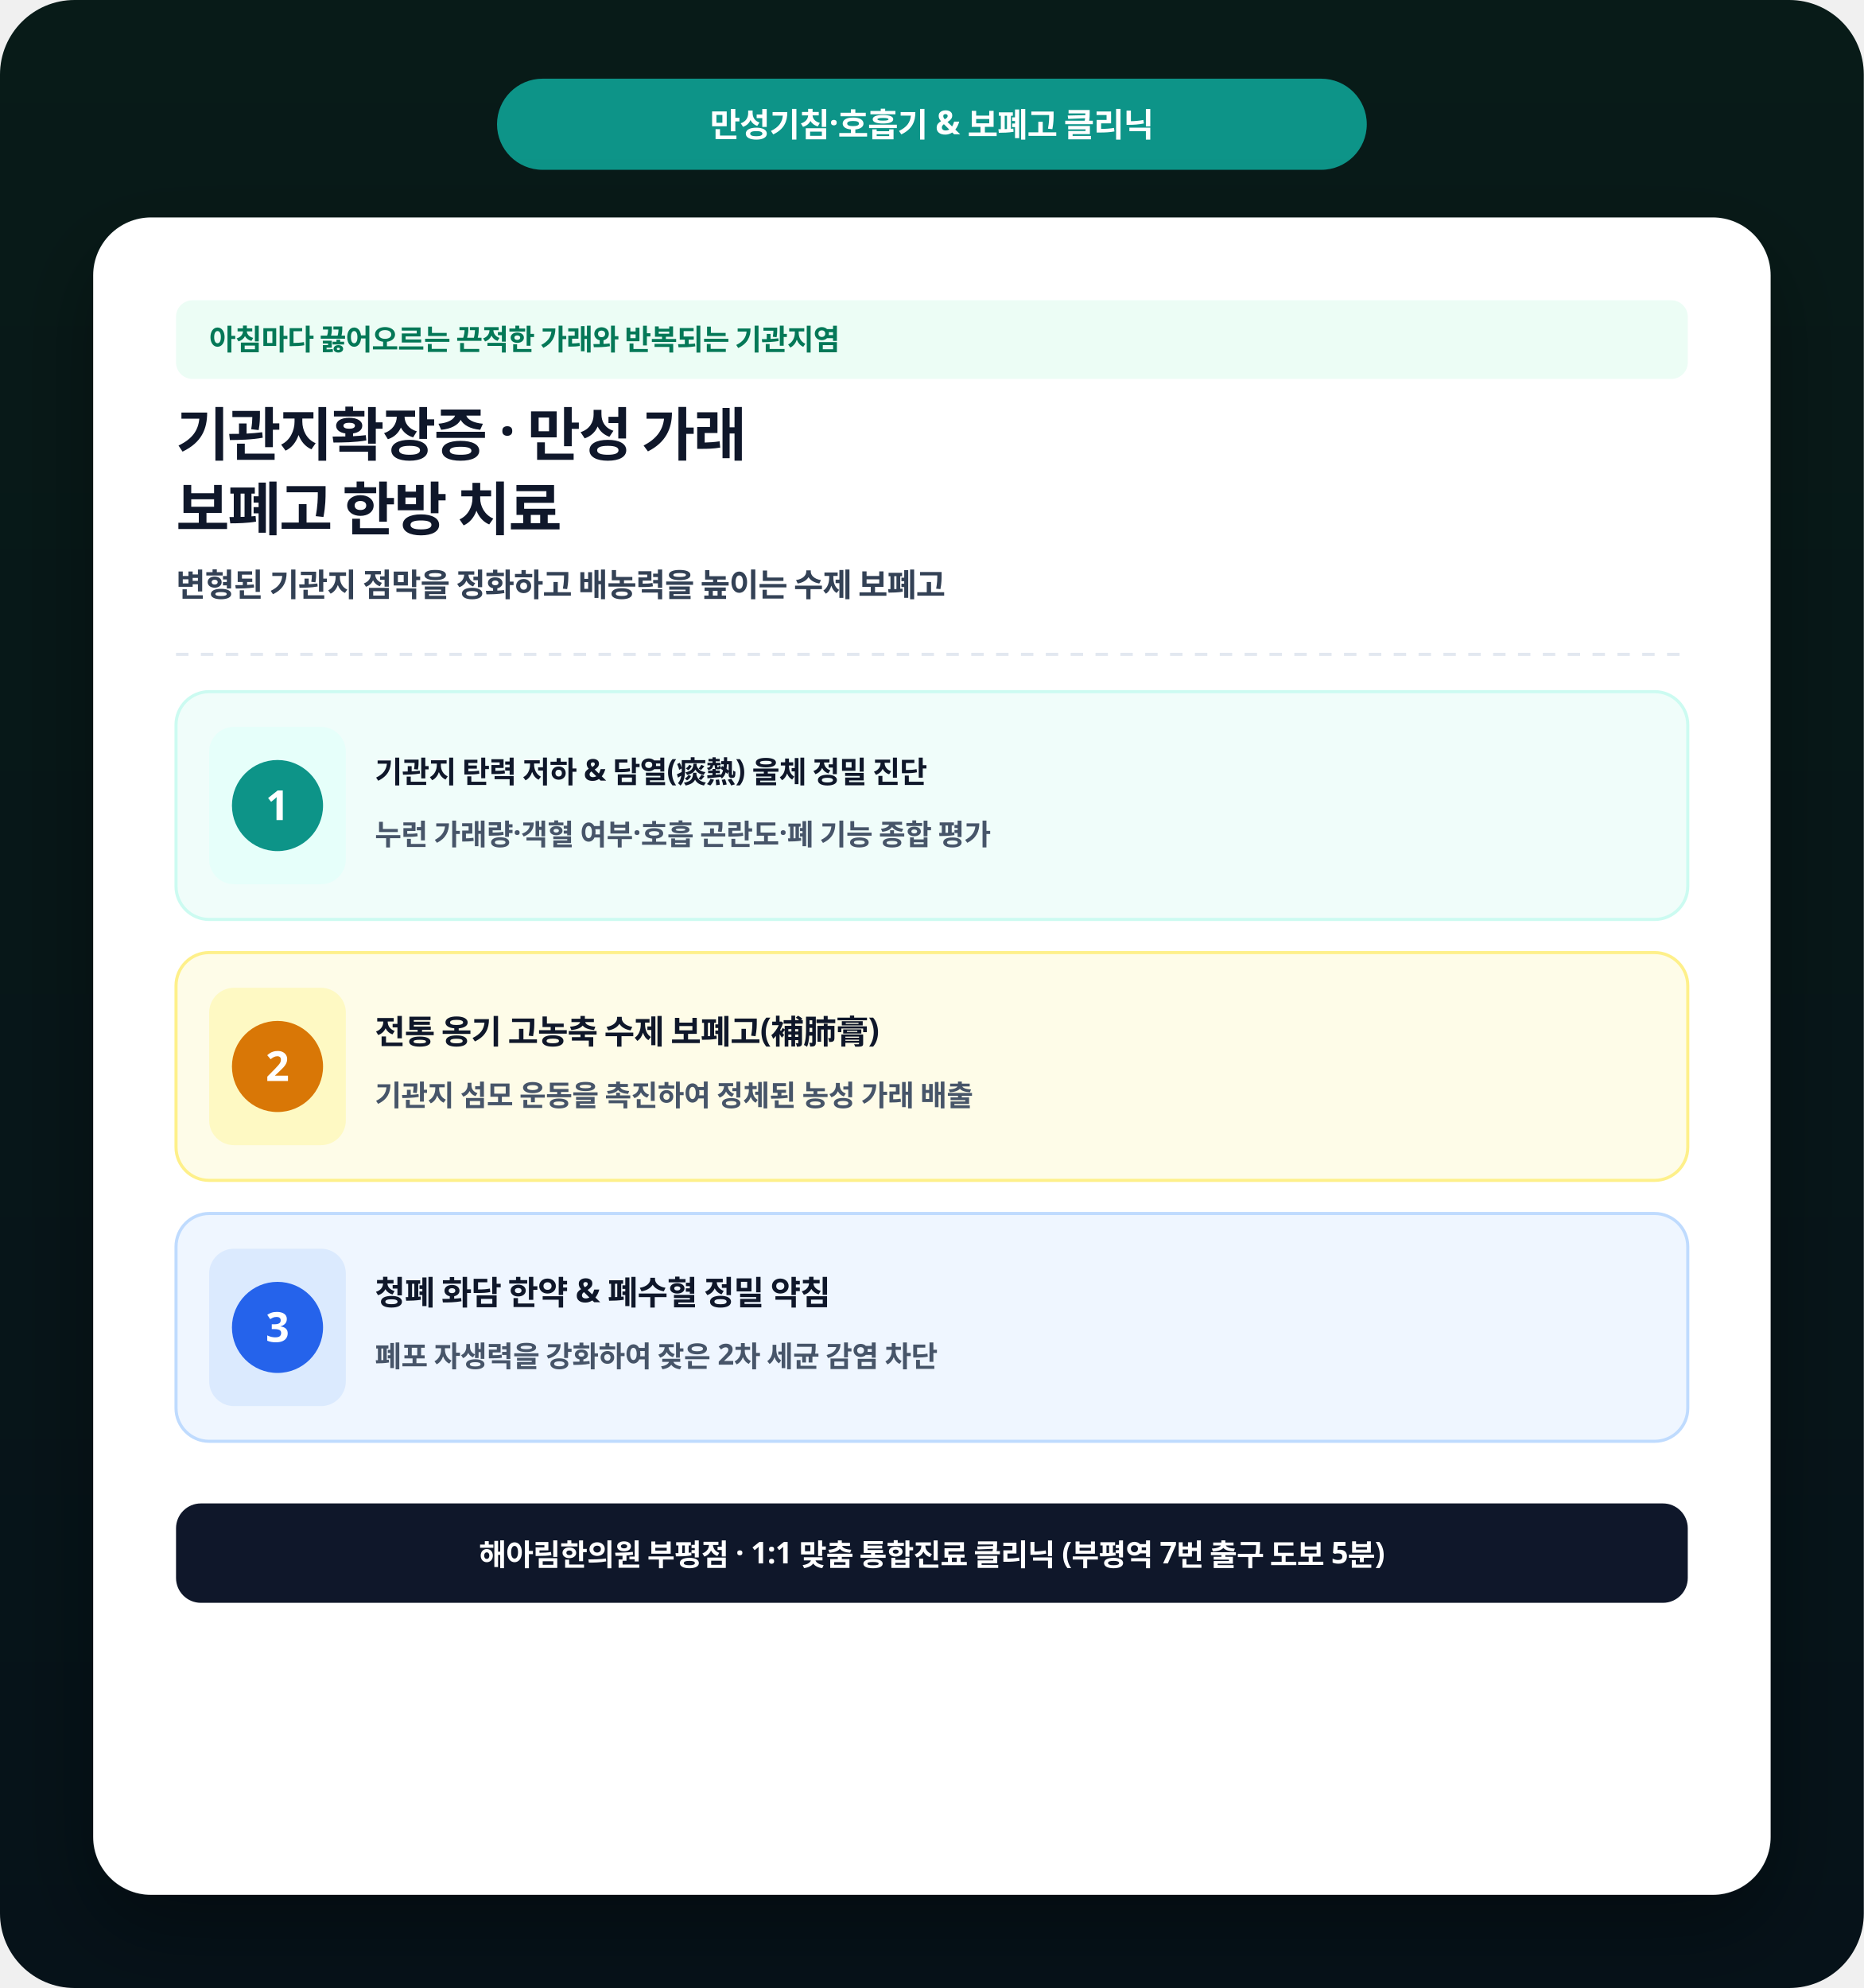
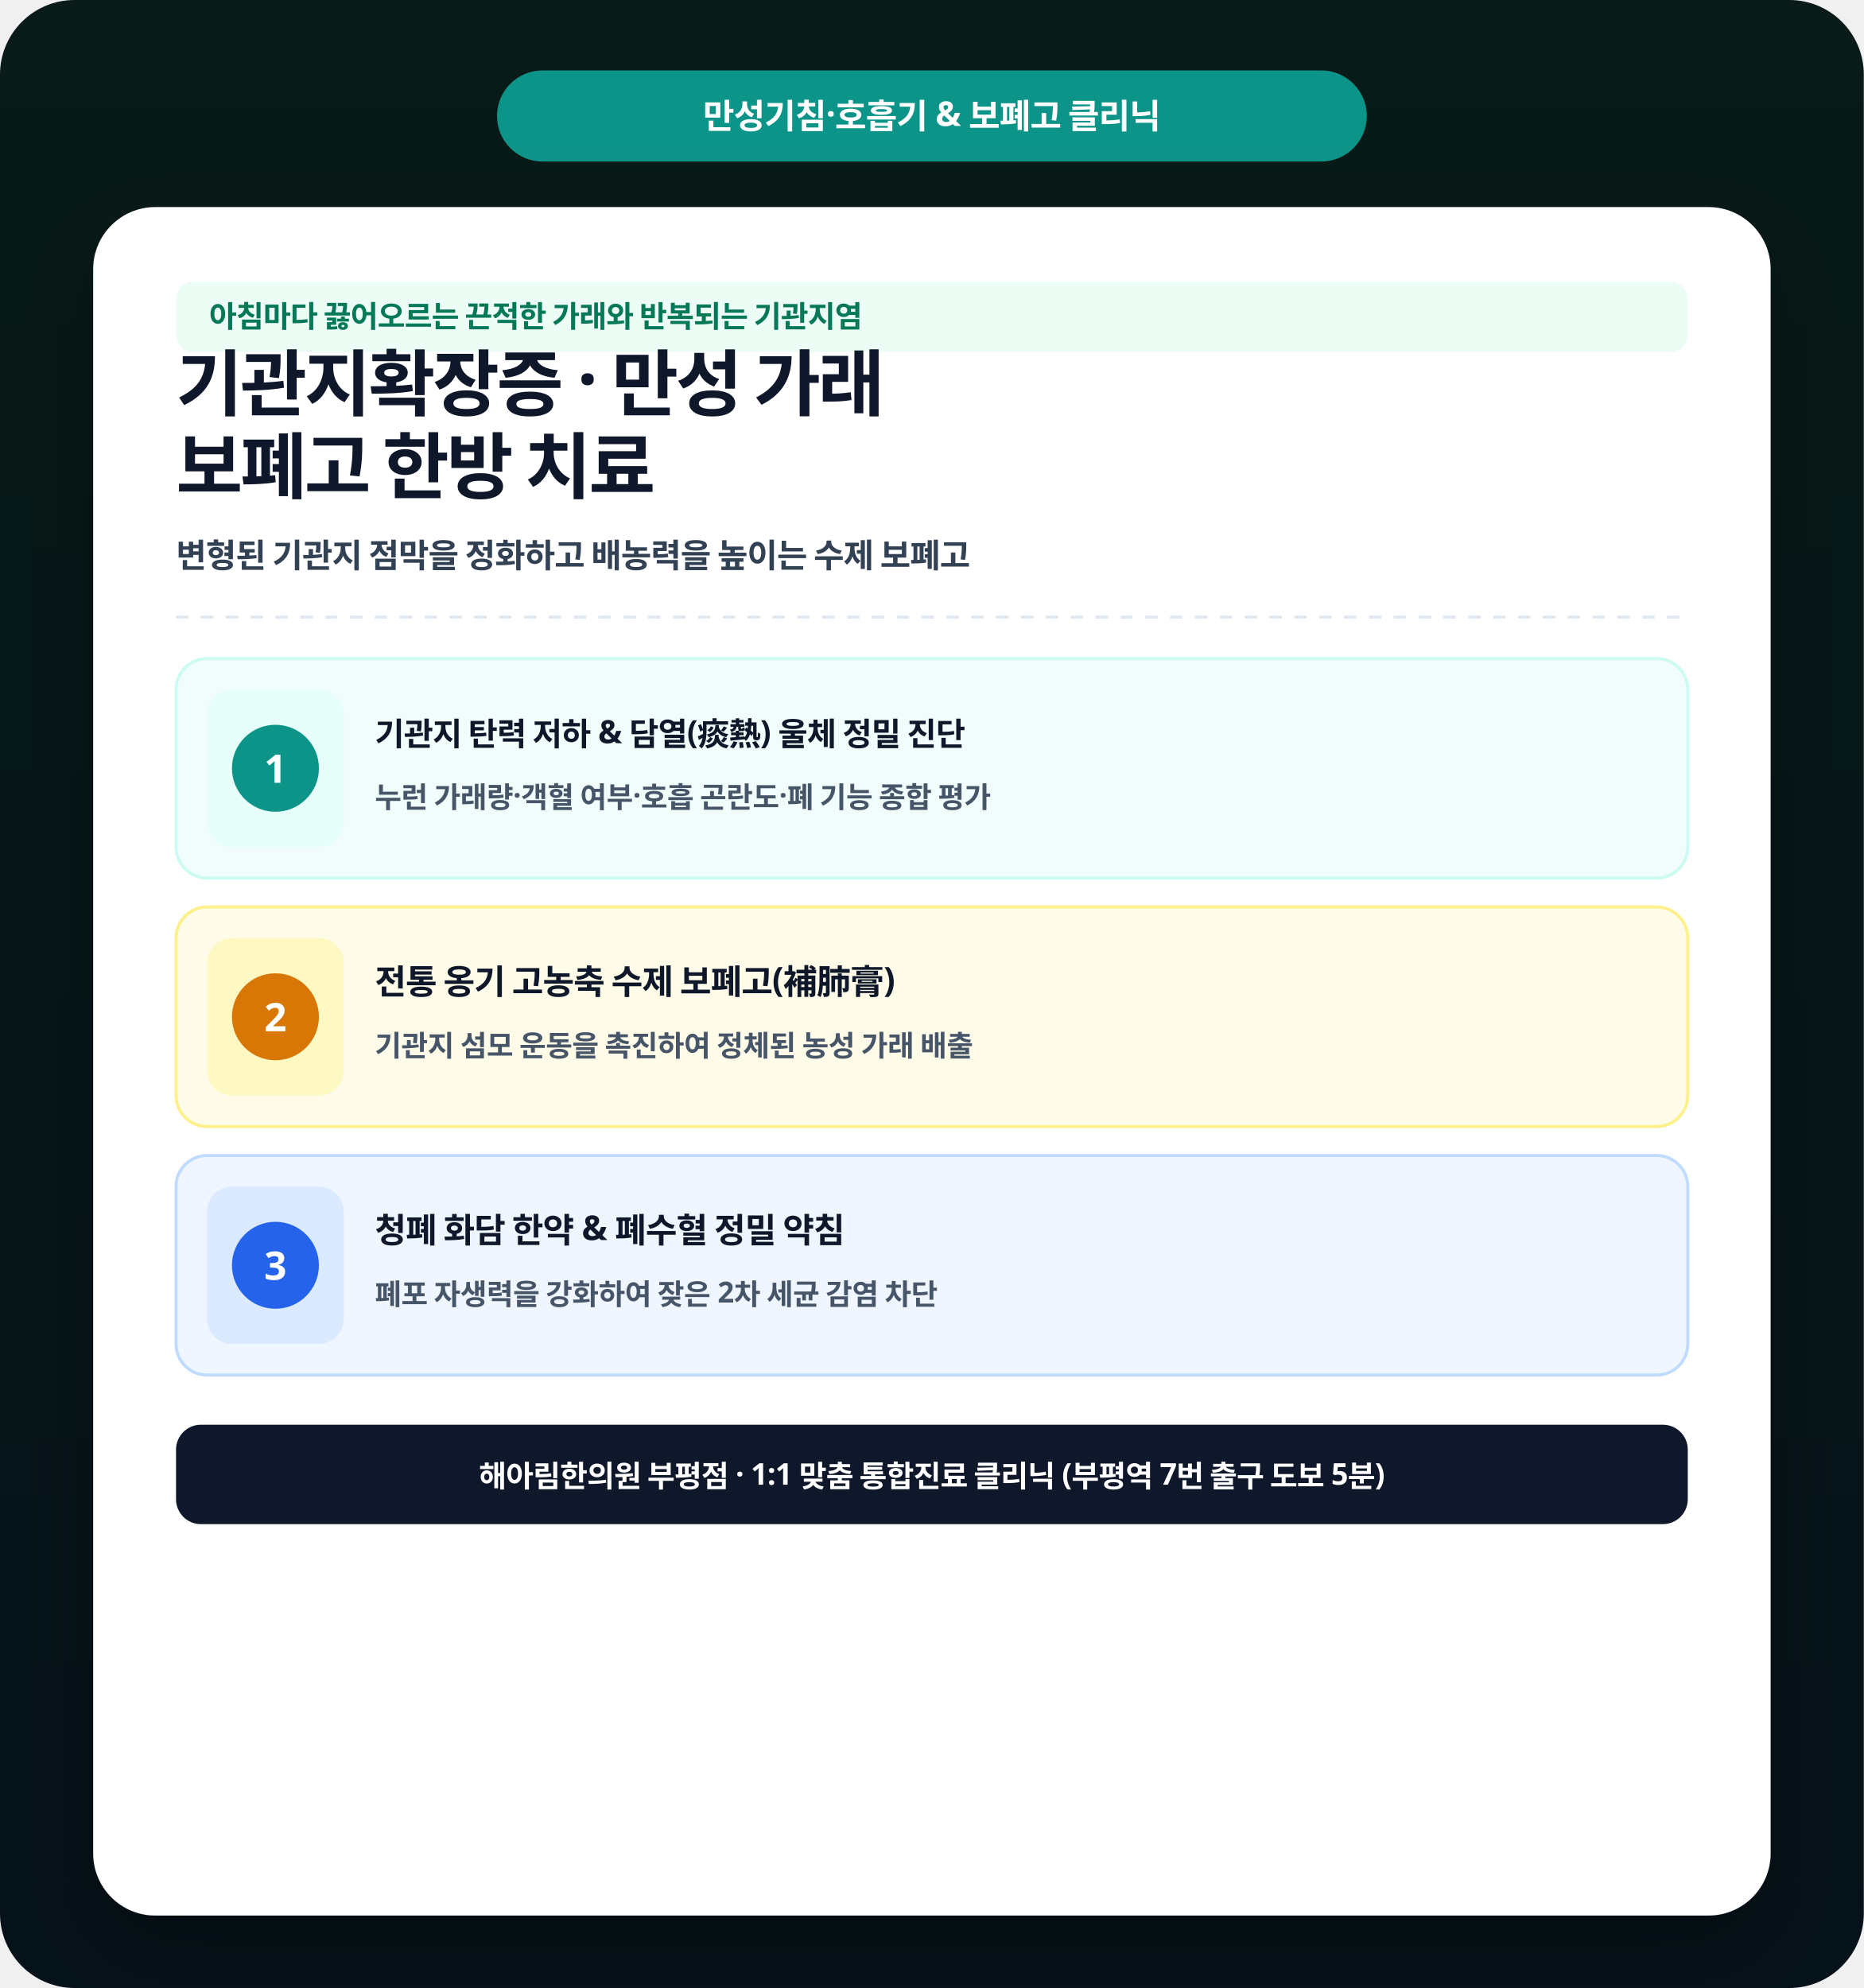
<svg xmlns="http://www.w3.org/2000/svg" width="900" height="960" viewBox="0 0 900 960">
  <defs>
    <linearGradient id="bgGrad" x1="0%" y1="0%" x2="0%" y2="100%">
      <stop offset="0%" stop-color="#081b18" />
      <stop offset="100%" stop-color="#061219" />
    </linearGradient>
    <filter id="cardShadow" x="-10%" y="-10%" width="120%" height="120%">
      <feDropShadow dx="0" dy="16" stdDeviation="20" flood-color="#000000" flood-opacity="0.35" />
    </filter>
  </defs>
  <rect x="0" y="0" width="900" height="960" rx="36" fill="url(#bgGrad)" />
-   <g transform="translate(450, 60)">
+   <g transform="translate(450, 56)">
    <rect x="-210" y="-22" width="420" height="44" rx="22" fill="#0d9488" />
-     <text x="0" y="6" font-size="16" font-weight="900" fill="#ffffff" text-anchor="middle" font-family="Pretendard, 'Malgun Gothic', sans-serif" letter-spacing="-0.02em">
+     <text x="0" y="6" font-size="16.5" font-weight="900" fill="#ffffff" text-anchor="middle" font-family="Pretendard, 'Malgun Gothic', sans-serif" letter-spacing="-0.02em">
      만성기침·호흡기 &amp; 보폐고 클리닉
    </text>
  </g>
  <g filter="url(#cardShadow)">
-     <rect x="45" y="105" width="810" height="810" rx="28" fill="#ffffff" />
+     <rect x="45" y="100" width="810" height="825" rx="30" fill="#ffffff" />
  </g>
-   <g transform="translate(85, 145)">
-     <rect x="0" y="0" width="730" height="38" rx="8" fill="#ecfdf5" />
-     <text x="16" y="24" font-size="14" font-weight="900" fill="#047857" font-family="Pretendard, 'Malgun Gothic', sans-serif" letter-spacing="-0.02em">
+   <g transform="translate(85, 136)">
+     <rect x="0" y="0" width="730" height="34" rx="8" fill="#ecfdf5" />
+     <text x="16" y="22" font-size="14.5" font-weight="900" fill="#047857" font-family="Pretendard, 'Malgun Gothic', sans-serif" letter-spacing="-0.02em">
      아침마다 끓어오르는 끈적한 가래와 반복되는 기관지염
    </text>
  </g>
  <g>
-     <text x="85" y="220" font-size="28" font-weight="900" fill="#0f172a" font-family="Pretendard, 'Malgun Gothic', sans-serif" letter-spacing="-0.03em">기관지확장증 · 만성 가래</text>
-     <text x="85" y="256" font-size="28" font-weight="900" fill="#0f172a" font-family="Pretendard, 'Malgun Gothic', sans-serif" letter-spacing="-0.03em">보폐고 한방 치료</text>
+     <text x="85" y="198" font-size="35" font-weight="900" fill="#0f172a" font-family="Pretendard, 'Malgun Gothic', sans-serif" letter-spacing="-0.035em">기관지확장증 · 만성 가래</text>
+     <text x="85" y="238" font-size="35" font-weight="900" fill="#0f172a" font-family="Pretendard, 'Malgun Gothic', sans-serif" letter-spacing="-0.035em">보폐고 한방 치료</text>
  </g>
  <g>
-     <text x="85" y="288" font-size="15.5" font-weight="800" fill="#334155" font-family="Pretendard, 'Malgun Gothic', sans-serif" letter-spacing="-0.02em">
+     <text x="85" y="274" font-size="16" font-weight="800" fill="#334155" font-family="Pretendard, 'Malgun Gothic', sans-serif" letter-spacing="-0.02em">
      변형된 기관지 점막을 정화하고 배농력을 높이는 수제 보폐고
    </text>
  </g>
-   <line x1="85" y1="316" x2="815" y2="316" stroke="#e2e8f0" stroke-width="1.5" stroke-dasharray="6,6" />
-   <g transform="translate(85, 334)">
-     <rect x="0" y="0" width="730" height="110" rx="16" fill="#f0fdfa" stroke="#ccfbf1" stroke-width="1.5" />
-     <rect x="16" y="17" width="66" height="76" rx="12" fill="#e6fffa" />
-     <circle cx="49" cy="55" r="22" fill="#0d9488" />
-     <text x="49" y="62" font-size="20" font-weight="900" fill="#ffffff" text-anchor="middle" font-family="Pretendard, 'Malgun Gothic', sans-serif">1</text>
-     <text x="96" y="44" font-size="14.5" font-weight="900" fill="#0f172a" font-family="Pretendard, 'Malgun Gothic', sans-serif" letter-spacing="-0.02em">
+   <line x1="85" y1="298" x2="815" y2="298" stroke="#e2e8f0" stroke-width="1.5" stroke-dasharray="6,6" />
+   <g transform="translate(85, 318)">
+     <rect x="0" y="0" width="730" height="106" rx="15" fill="#f0fdfa" stroke="#ccfbf1" stroke-width="1.5" />
+     <rect x="15" y="15" width="66" height="76" rx="12" fill="#e6fffa" />
+     <circle cx="48" cy="53" r="21" fill="#0d9488" />
+     <text x="48" y="60" font-size="19" font-weight="900" fill="#ffffff" text-anchor="middle" font-family="Pretendard, 'Malgun Gothic', sans-serif">1</text>
+     <text x="96" y="42" font-size="15.5" font-weight="900" fill="#0f172a" font-family="Pretendard, 'Malgun Gothic', sans-serif" letter-spacing="-0.02em">
      기관지 탄력 저하 &amp; 담열(痰熱) 울체 정밀 진단
    </text>
-     <text x="96" y="74" font-size="14" font-weight="600" fill="#475569" font-family="Pretendard, 'Malgun Gothic', sans-serif" letter-spacing="-0.01em">
+     <text x="96" y="72" font-size="14" font-weight="600" fill="#475569" font-family="Pretendard, 'Malgun Gothic', sans-serif" letter-spacing="-0.01em">
      누런 가래량·객혈 여부·호흡 곤란도·폐 기능 종합 평가
    </text>
  </g>
-   <g transform="translate(85, 460)">
-     <rect x="0" y="0" width="730" height="110" rx="16" fill="#fefce8" stroke="#fef08a" stroke-width="1.5" />
-     <rect x="16" y="17" width="66" height="76" rx="12" fill="#fef9c3" />
-     <circle cx="49" cy="55" r="22" fill="#d97706" />
-     <text x="49" y="62" font-size="20" font-weight="900" fill="#ffffff" text-anchor="middle" font-family="Pretendard, 'Malgun Gothic', sans-serif">2</text>
-     <text x="96" y="44" font-size="16" font-weight="900" fill="#0f172a" font-family="Pretendard, 'Malgun Gothic', sans-serif" letter-spacing="-0.02em">
+   <g transform="translate(85, 438)">
+     <rect x="0" y="0" width="730" height="106" rx="15" fill="#fefce8" stroke="#fef08a" stroke-width="1.5" />
+     <rect x="15" y="15" width="66" height="76" rx="12" fill="#fef9c3" />
+     <circle cx="48" cy="53" r="21" fill="#d97706" />
+     <text x="48" y="60" font-size="19" font-weight="900" fill="#ffffff" text-anchor="middle" font-family="Pretendard, 'Malgun Gothic', sans-serif">2</text>
+     <text x="96" y="42" font-size="16.5" font-weight="900" fill="#0f172a" font-family="Pretendard, 'Malgun Gothic', sans-serif" letter-spacing="-0.02em">
      전통 옹기 고농축 수제 보폐고(補肺膏)
    </text>
-     <text x="96" y="74" font-size="14" font-weight="600" fill="#475569" font-family="Pretendard, 'Malgun Gothic', sans-serif" letter-spacing="-0.01em">
+     <text x="96" y="72" font-size="14" font-weight="600" fill="#475569" font-family="Pretendard, 'Malgun Gothic', sans-serif" letter-spacing="-0.01em">
      기관지 섬모 운동을 촉진하여 정체된 농성 가래 배출
    </text>
  </g>
-   <g transform="translate(85, 586)">
-     <rect x="0" y="0" width="730" height="110" rx="16" fill="#eff6ff" stroke="#bfdbfe" stroke-width="1.5" />
-     <rect x="16" y="17" width="66" height="76" rx="12" fill="#dbeafe" />
-     <circle cx="49" cy="55" r="22" fill="#2563eb" />
-     <text x="49" y="62" font-size="20" font-weight="900" fill="#ffffff" text-anchor="middle" font-family="Pretendard, 'Malgun Gothic', sans-serif">3</text>
-     <text x="96" y="44" font-size="16" font-weight="900" fill="#0f172a" font-family="Pretendard, 'Malgun Gothic', sans-serif" letter-spacing="-0.02em">
+   <g transform="translate(85, 558)">
+     <rect x="0" y="0" width="730" height="106" rx="15" fill="#eff6ff" stroke="#bfdbfe" stroke-width="1.5" />
+     <rect x="15" y="15" width="66" height="76" rx="12" fill="#dbeafe" />
+     <circle cx="48" cy="53" r="21" fill="#2563eb" />
+     <text x="48" y="60" font-size="19" font-weight="900" fill="#ffffff" text-anchor="middle" font-family="Pretendard, 'Malgun Gothic', sans-serif">3</text>
+     <text x="96" y="42" font-size="16.5" font-weight="900" fill="#0f172a" font-family="Pretendard, 'Malgun Gothic', sans-serif" letter-spacing="-0.02em">
      청폐 화담 한약 &amp; 폐수혈 정밀 약침
    </text>
-     <text x="96" y="74" font-size="14" font-weight="600" fill="#475569" font-family="Pretendard, 'Malgun Gothic', sans-serif" letter-spacing="-0.01em">
+     <text x="96" y="72" font-size="14" font-weight="600" fill="#475569" font-family="Pretendard, 'Malgun Gothic', sans-serif" letter-spacing="-0.01em">
      폐포 자생력을 강화하여 잦은 2차 세균 감염 차단
    </text>
  </g>
-   <g transform="translate(85, 726)">
+   <g transform="translate(85, 688)">
    <rect x="0" y="0" width="730" height="48" rx="12" fill="#0f172a" />
    <text x="365" y="30" font-size="14.5" font-weight="800" fill="#ffffff" text-anchor="middle" font-family="Pretendard, 'Malgun Gothic', sans-serif" letter-spacing="-0.02em">
      해아림한의원 부평점 · 1:1 맞춤 통합진료 클리닉 (부평역 7번 출구 도보 5분)
    </text>
  </g>
</svg>
